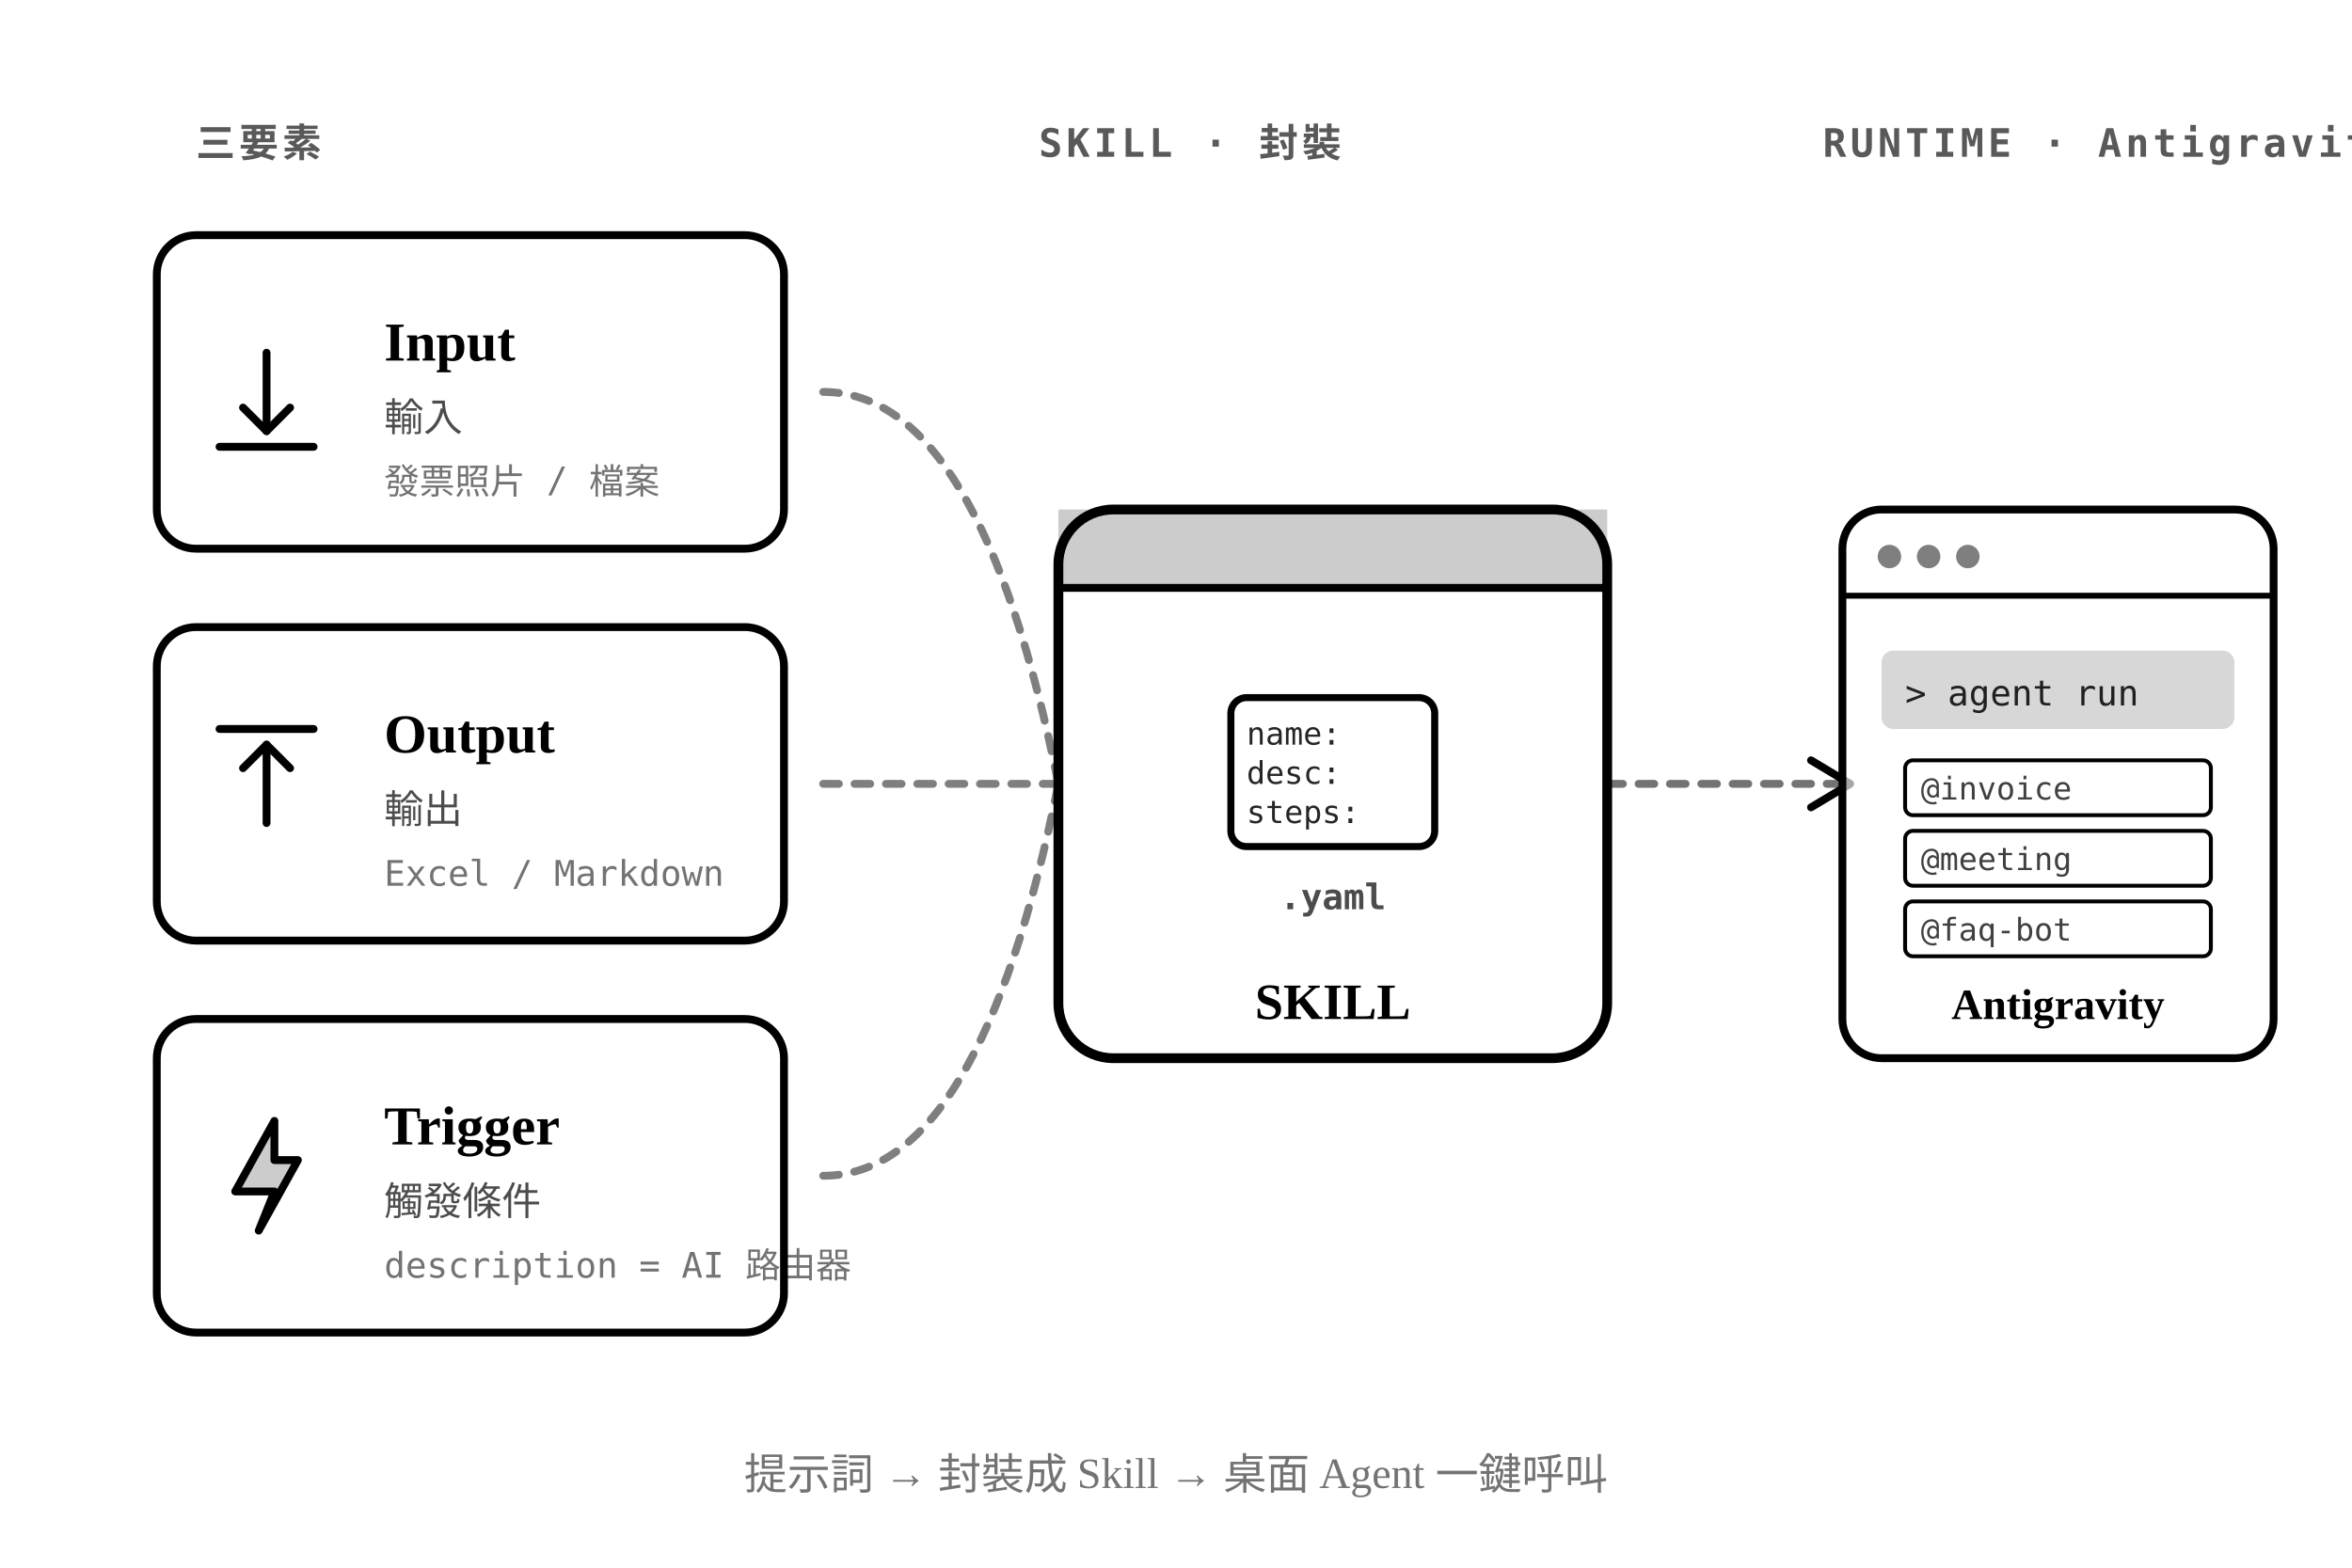
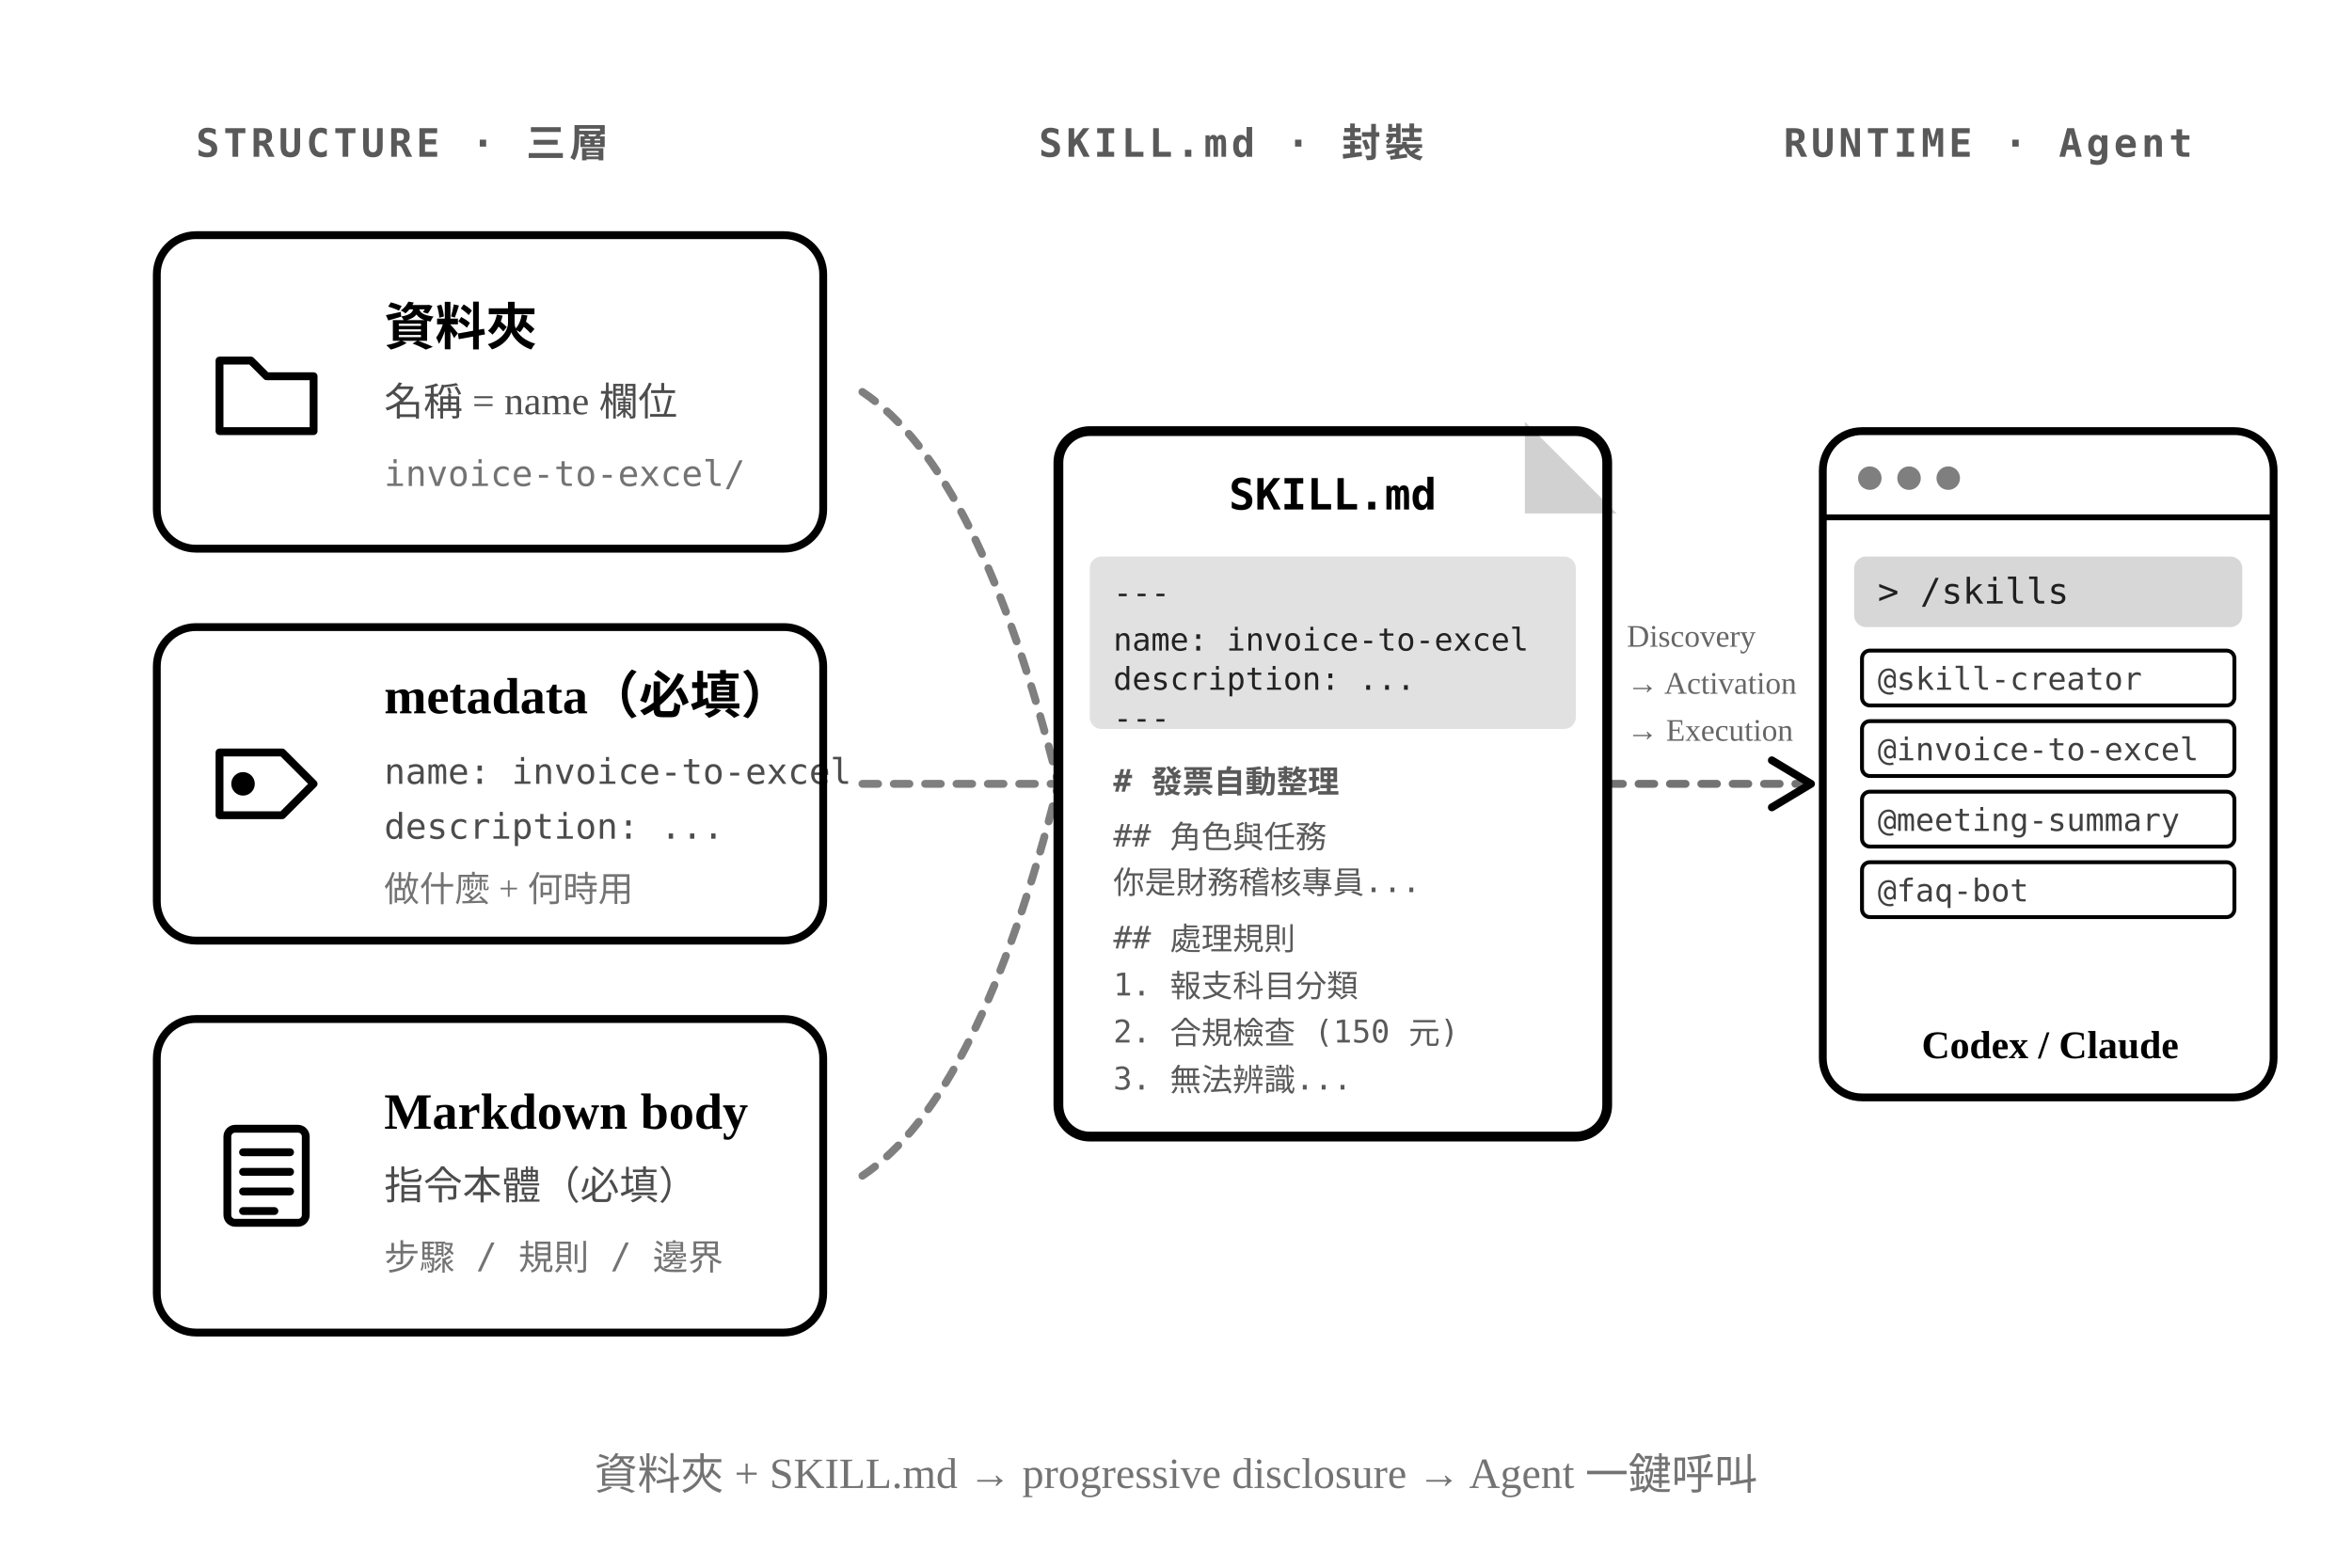
- <svg xmlns="http://www.w3.org/2000/svg" viewBox="0 0 600 400" role="img" aria-label="Agent Skill 三要素：Input、Output、Trigger 封裝成可重用 Skill">
+ <svg xmlns="http://www.w3.org/2000/svg" viewBox="0 0 600 400" role="img" aria-label="Agent Skill 結構：資料夾 + SKILL.md（YAML frontmatter + Markdown body），透過 progressive disclosure 在 agent runtime 觸發">
  <g font-family="ui-monospace, Menlo, monospace" font-size="10" font-weight="700" letter-spacing="1" fill="currentColor" opacity="0.65">
-     <text x="50" y="40">三要素</text>
-     <text x="265" y="40">SKILL · 封裝</text>
-     <text x="465" y="40">RUNTIME · Antigravity</text>
+     <text x="50" y="40">STRUCTURE · 三層</text>
+     <text x="265" y="40">SKILL.md · 封裝</text>
+     <text x="455" y="40">RUNTIME · Agent</text>
  </g>
  <g transform="translate(40 60)">
    <g transform="translate(0 0)">
-       <rect x="0" y="0" width="160" height="80" rx="10" fill="rgba(255,255,255,0.6)" stroke="currentColor" stroke-width="2" />
+       <rect x="0" y="0" width="170" height="80" rx="10" fill="rgba(255,255,255,0.6)" stroke="currentColor" stroke-width="2" />
      <g transform="translate(28 40)" stroke="currentColor" stroke-width="2" fill="none" stroke-linecap="round" stroke-linejoin="round">
-         <path d="M0 -10 L 0 10" />
-         <path d="M-6 4 L 0 10 L 6 4" />
-         <line x1="-12" y1="14" x2="12" y2="14" />
+         <path d="M-12 -8 L -4 -8 L 0 -4 L 12 -4 L 12 10 L -12 10 Z" />
      </g>
-       <text x="58" y="32" font-family="inherit" font-size="14" font-weight="700" fill="currentColor">Input</text>
-       <text x="58" y="50" font-family="inherit" font-size="10" fill="currentColor" opacity="0.7">輸入</text>
-       <text x="58" y="66" font-family="ui-monospace, Menlo, monospace" font-size="9" fill="currentColor" opacity="0.55">發票照片 / 檔案</text>
+       <text x="58" y="28" font-family="inherit" font-size="13" font-weight="700" fill="currentColor">資料夾</text>
+       <text x="58" y="46" font-family="inherit" font-size="10" fill="currentColor" opacity="0.7">名稱 = name 欄位</text>
+       <text x="58" y="64" font-family="ui-monospace, Menlo, monospace" font-size="9" fill="currentColor" opacity="0.55">invoice-to-excel/</text>
    </g>
    <g transform="translate(0 100)">
-       <rect x="0" y="0" width="160" height="80" rx="10" fill="rgba(255,255,255,0.6)" stroke="currentColor" stroke-width="2" />
+       <rect x="0" y="0" width="170" height="80" rx="10" fill="rgba(255,255,255,0.6)" stroke="currentColor" stroke-width="2" />
      <g transform="translate(28 40)" stroke="currentColor" stroke-width="2" fill="none" stroke-linecap="round" stroke-linejoin="round">
-         <line x1="-12" y1="-14" x2="12" y2="-14" />
-         <path d="M0 -10 L 0 10" />
-         <path d="M-6 -4 L 0 -10 L 6 -4" />
+         <path d="M-12 -8 L 4 -8 L 12 0 L 4 8 L -12 8 Z" />
+         <circle cx="-6" cy="0" r="2" fill="currentColor" />
      </g>
-       <text x="58" y="32" font-family="inherit" font-size="14" font-weight="700" fill="currentColor">Output</text>
-       <text x="58" y="50" font-family="inherit" font-size="10" fill="currentColor" opacity="0.7">輸出</text>
-       <text x="58" y="66" font-family="ui-monospace, Menlo, monospace" font-size="9" fill="currentColor" opacity="0.55">Excel / Markdown</text>
+       <text x="58" y="22" font-family="inherit" font-size="13" font-weight="700" fill="currentColor">metadata（必填）</text>
+       <text x="58" y="40" font-family="ui-monospace, Menlo, monospace" font-size="9" fill="currentColor" opacity="0.7">name: invoice-to-excel</text>
+       <text x="58" y="54" font-family="ui-monospace, Menlo, monospace" font-size="9" fill="currentColor" opacity="0.7">description: ...</text>
+       <text x="58" y="70" font-family="inherit" font-size="9" fill="currentColor" opacity="0.55">做什麼 + 何時用</text>
    </g>
    <g transform="translate(0 200)">
-       <rect x="0" y="0" width="160" height="80" rx="10" fill="rgba(255,255,255,0.6)" stroke="currentColor" stroke-width="2" />
-       <g transform="translate(28 40)" stroke="currentColor" stroke-width="2" fill="currentColor" fill-opacity="0.2" stroke-linecap="round" stroke-linejoin="round">
-         <path d="M2 -14 L -8 4 L 2 4 L -2 14 L 8 -4 L 2 -4 Z" />
+       <rect x="0" y="0" width="170" height="80" rx="10" fill="rgba(255,255,255,0.6)" stroke="currentColor" stroke-width="2" />
+       <g transform="translate(28 40)" stroke="currentColor" stroke-width="2" fill="none" stroke-linecap="round" stroke-linejoin="round">
+         <rect x="-10" y="-12" width="20" height="24" rx="2" />
+         <line x1="-6" y1="-6" x2="6" y2="-6" />
+         <line x1="-6" y1="-1" x2="6" y2="-1" />
+         <line x1="-6" y1="4" x2="6" y2="4" />
+         <line x1="-6" y1="9" x2="2" y2="9" />
      </g>
-       <text x="58" y="32" font-family="inherit" font-size="14" font-weight="700" fill="currentColor">Trigger</text>
-       <text x="58" y="50" font-family="inherit" font-size="10" fill="currentColor" opacity="0.7">觸發條件</text>
-       <text x="58" y="66" font-family="ui-monospace, Menlo, monospace" font-size="9" fill="currentColor" opacity="0.55">description = AI 路由器</text>
+       <text x="58" y="28" font-family="inherit" font-size="13" font-weight="700" fill="currentColor">Markdown body</text>
+       <text x="58" y="46" font-family="inherit" font-size="10" fill="currentColor" opacity="0.7">指令本體（必填）</text>
+       <text x="58" y="64" font-family="ui-monospace, Menlo, monospace" font-size="9" fill="currentColor" opacity="0.55">步驟 / 規則 / 邊界</text>
    </g>
  </g>
  <g stroke="currentColor" stroke-width="2" fill="none" stroke-linecap="round" stroke-linejoin="round" stroke-dasharray="4 4" opacity="0.5">
-     <path d="M210 100 Q 250 100 270 200" />
-     <path d="M210 200 L 270 200" />
-     <path d="M210 300 Q 250 300 270 200" />
+     <path d="M220 100 Q 250 120 270 200" />
+     <path d="M220 200 L 270 200" />
+     <path d="M220 300 Q 250 280 270 200" />
  </g>
-   <g transform="translate(270 130)">
-     <rect x="0" y="0" width="140" height="140" rx="14" fill="rgba(255,255,255,0.75)" stroke="currentColor" stroke-width="2.5" />
-     <rect x="0" y="0" width="140" height="20" fill="currentColor" opacity="0.2" />
-     <line x1="0" y1="20" x2="140" y2="20" stroke="currentColor" stroke-width="2" />
-     <g transform="translate(70 70)">
-       <rect x="-26" y="-22" width="52" height="38" rx="4" fill="rgba(255,255,255,0.9)" stroke="currentColor" stroke-width="1.8" />
-       <g font-family="ui-monospace, Menlo, monospace" font-size="8" fill="currentColor" opacity="0.85">
-         <text x="-22" y="-10">name:</text>
-         <text x="-22" y="0">desc:</text>
-         <text x="-22" y="10">steps:</text>
-       </g>
-       <text x="0" y="32" text-anchor="middle" font-family="ui-monospace, Menlo, monospace" font-size="9" font-weight="700" fill="currentColor" opacity="0.7">.yaml</text>
+   <g transform="translate(270 110)">
+     <rect x="0" y="0" width="140" height="180" rx="8" fill="rgba(255,255,255,0.85)" stroke="currentColor" stroke-width="2.5" />
+     <path d="M120 0 L 140 20 L 120 20 Z" fill="currentColor" opacity="0.18" stroke="currentColor" stroke-width="2" />
+     <rect x="8" y="32" width="124" height="44" rx="3" fill="currentColor" opacity="0.12" />
+     <g font-family="ui-monospace, Menlo, monospace" font-size="8" fill="currentColor" opacity="0.85">
+       <text x="14" y="44">---</text>
+       <text x="14" y="56">name: invoice-to-excel</text>
+       <text x="14" y="66">description: ...</text>
+       <text x="14" y="76">---</text>
    </g>
-     <text x="70" y="130" text-anchor="middle" font-family="inherit" font-size="13" font-weight="700" fill="currentColor">SKILL</text>
+     <g font-family="ui-monospace, Menlo, monospace" font-size="8" fill="currentColor" opacity="0.65">
+       <text x="14" y="92" font-weight="700"># 發票自動整理</text>
+       <text x="14" y="106">## 角色與任務</text>
+       <text x="14" y="118">你是財務稽核專員...</text>
+       <text x="14" y="132">## 處理規則</text>
+       <text x="14" y="144">1. 報支科目分類</text>
+       <text x="14" y="156">2. 合規檢查 (150 元)</text>
+       <text x="14" y="168">3. 無法辨識...</text>
+     </g>
+     <text x="70" y="20" text-anchor="middle" font-family="ui-monospace, Menlo, monospace" font-size="11" font-weight="700" fill="currentColor">SKILL.md</text>
  </g>
  <g transform="translate(410 0)" stroke="currentColor" stroke-width="2" fill="none" stroke-linecap="round" stroke-linejoin="round">
-     <path d="M0 200 L 60 200" stroke-dasharray="4 4" opacity="0.55" />
-     <path d="M52 194 L 62 200 L 52 206" />
+     <path d="M0 200 L 50 200" stroke-dasharray="4 4" opacity="0.55" />
+     <path d="M42 194 L 52 200 L 42 206" />
  </g>
-   <g transform="translate(470 130)">
-     <rect x="0" y="0" width="110" height="140" rx="10" fill="rgba(255,255,255,0.65)" stroke="currentColor" stroke-width="2" />
+   <g transform="translate(415 165)" font-family="inherit" font-size="8" fill="currentColor" opacity="0.6">
+     <text x="0" y="0">Discovery</text>
+     <text x="0" y="12">→ Activation</text>
+     <text x="0" y="24">→ Execution</text>
+   </g>
+   <g transform="translate(465 110)">
+     <rect x="0" y="0" width="115" height="170" rx="10" fill="rgba(255,255,255,0.65)" stroke="currentColor" stroke-width="2" />
    <g fill="currentColor" opacity="0.5">
      <circle cx="12" cy="12" r="3" />
      <circle cx="22" cy="12" r="3" />
      <circle cx="32" cy="12" r="3" />
    </g>
-     <line x1="0" y1="22" x2="110" y2="22" stroke="currentColor" stroke-width="1.5" />
-     <g transform="translate(10 36)">
-       <rect x="0" y="0" width="90" height="20" rx="3" fill="currentColor" opacity="0.16" />
-       <text x="6" y="14" font-family="ui-monospace, Menlo, monospace" font-size="9" fill="currentColor" opacity="0.85">&gt; agent run</text>
-       <rect x="6" y="28" width="78" height="14" rx="2" fill="rgba(255,255,255,0.85)" stroke="currentColor" stroke-width="1" />
-       <text x="10" y="38" font-family="ui-monospace, Menlo, monospace" font-size="8" fill="currentColor" opacity="0.75">@invoice</text>
-       <rect x="6" y="46" width="78" height="14" rx="2" fill="rgba(255,255,255,0.85)" stroke="currentColor" stroke-width="1" />
-       <text x="10" y="56" font-family="ui-monospace, Menlo, monospace" font-size="8" fill="currentColor" opacity="0.75">@meeting</text>
-       <rect x="6" y="64" width="78" height="14" rx="2" fill="rgba(255,255,255,0.85)" stroke="currentColor" stroke-width="1" />
-       <text x="10" y="74" font-family="ui-monospace, Menlo, monospace" font-size="8" fill="currentColor" opacity="0.75">@faq-bot</text>
+     <line x1="0" y1="22" x2="115" y2="22" stroke="currentColor" stroke-width="1.5" />
+     <g transform="translate(8 32)">
+       <rect x="0" y="0" width="99" height="18" rx="3" fill="currentColor" opacity="0.16" />
+       <text x="6" y="12" font-family="ui-monospace, Menlo, monospace" font-size="9" fill="currentColor" opacity="0.85">&gt; /skills</text>
+       <rect x="2" y="24" width="95" height="14" rx="2" fill="rgba(255,255,255,0.85)" stroke="currentColor" stroke-width="1" />
+       <text x="6" y="34" font-family="ui-monospace, Menlo, monospace" font-size="8" fill="currentColor" opacity="0.75">@skill-creator</text>
+       <rect x="2" y="42" width="95" height="14" rx="2" fill="rgba(255,255,255,0.85)" stroke="currentColor" stroke-width="1" />
+       <text x="6" y="52" font-family="ui-monospace, Menlo, monospace" font-size="8" fill="currentColor" opacity="0.75">@invoice-to-excel</text>
+       <rect x="2" y="60" width="95" height="14" rx="2" fill="rgba(255,255,255,0.85)" stroke="currentColor" stroke-width="1" />
+       <text x="6" y="70" font-family="ui-monospace, Menlo, monospace" font-size="8" fill="currentColor" opacity="0.75">@meeting-summary</text>
+       <rect x="2" y="78" width="95" height="14" rx="2" fill="rgba(255,255,255,0.85)" stroke="currentColor" stroke-width="1" />
+       <text x="6" y="88" font-family="ui-monospace, Menlo, monospace" font-size="8" fill="currentColor" opacity="0.75">@faq-bot</text>
    </g>
-     <text x="55" y="130" text-anchor="middle" font-family="inherit" font-size="11" font-weight="700" fill="currentColor">Antigravity</text>
+     <text x="58" y="160" text-anchor="middle" font-family="inherit" font-size="10" font-weight="700" fill="currentColor">Codex / Claude</text>
  </g>
-   <text x="300" y="380" text-anchor="middle" font-family="inherit" font-size="11" fill="currentColor" opacity="0.55">提示詞 → 封裝成 Skill → 桌面 Agent 一鍵呼叫</text>
+   <text x="300" y="380" text-anchor="middle" font-family="inherit" font-size="11" fill="currentColor" opacity="0.55">資料夾 + SKILL.md → progressive disclosure → Agent 一鍵呼叫</text>
</svg>
